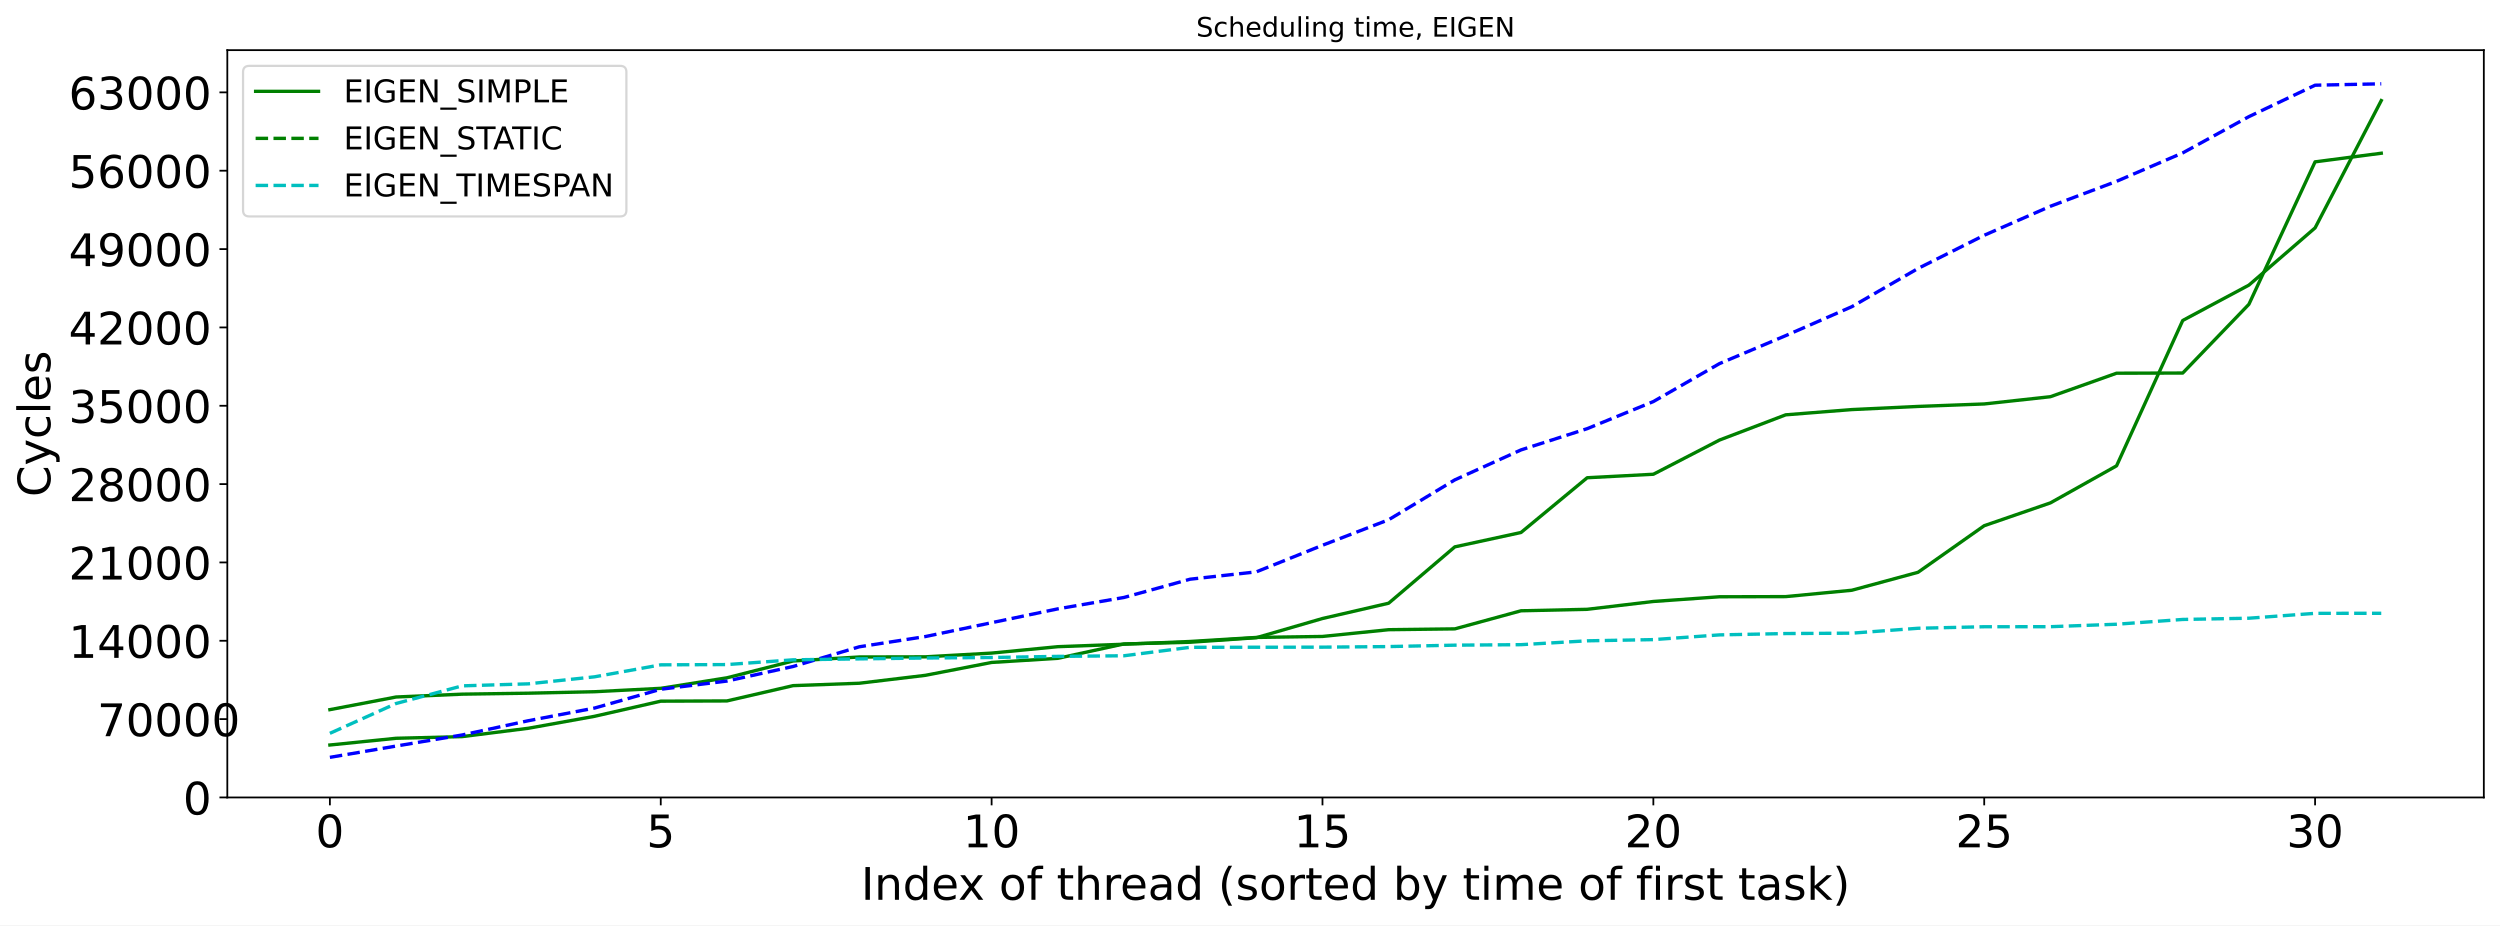
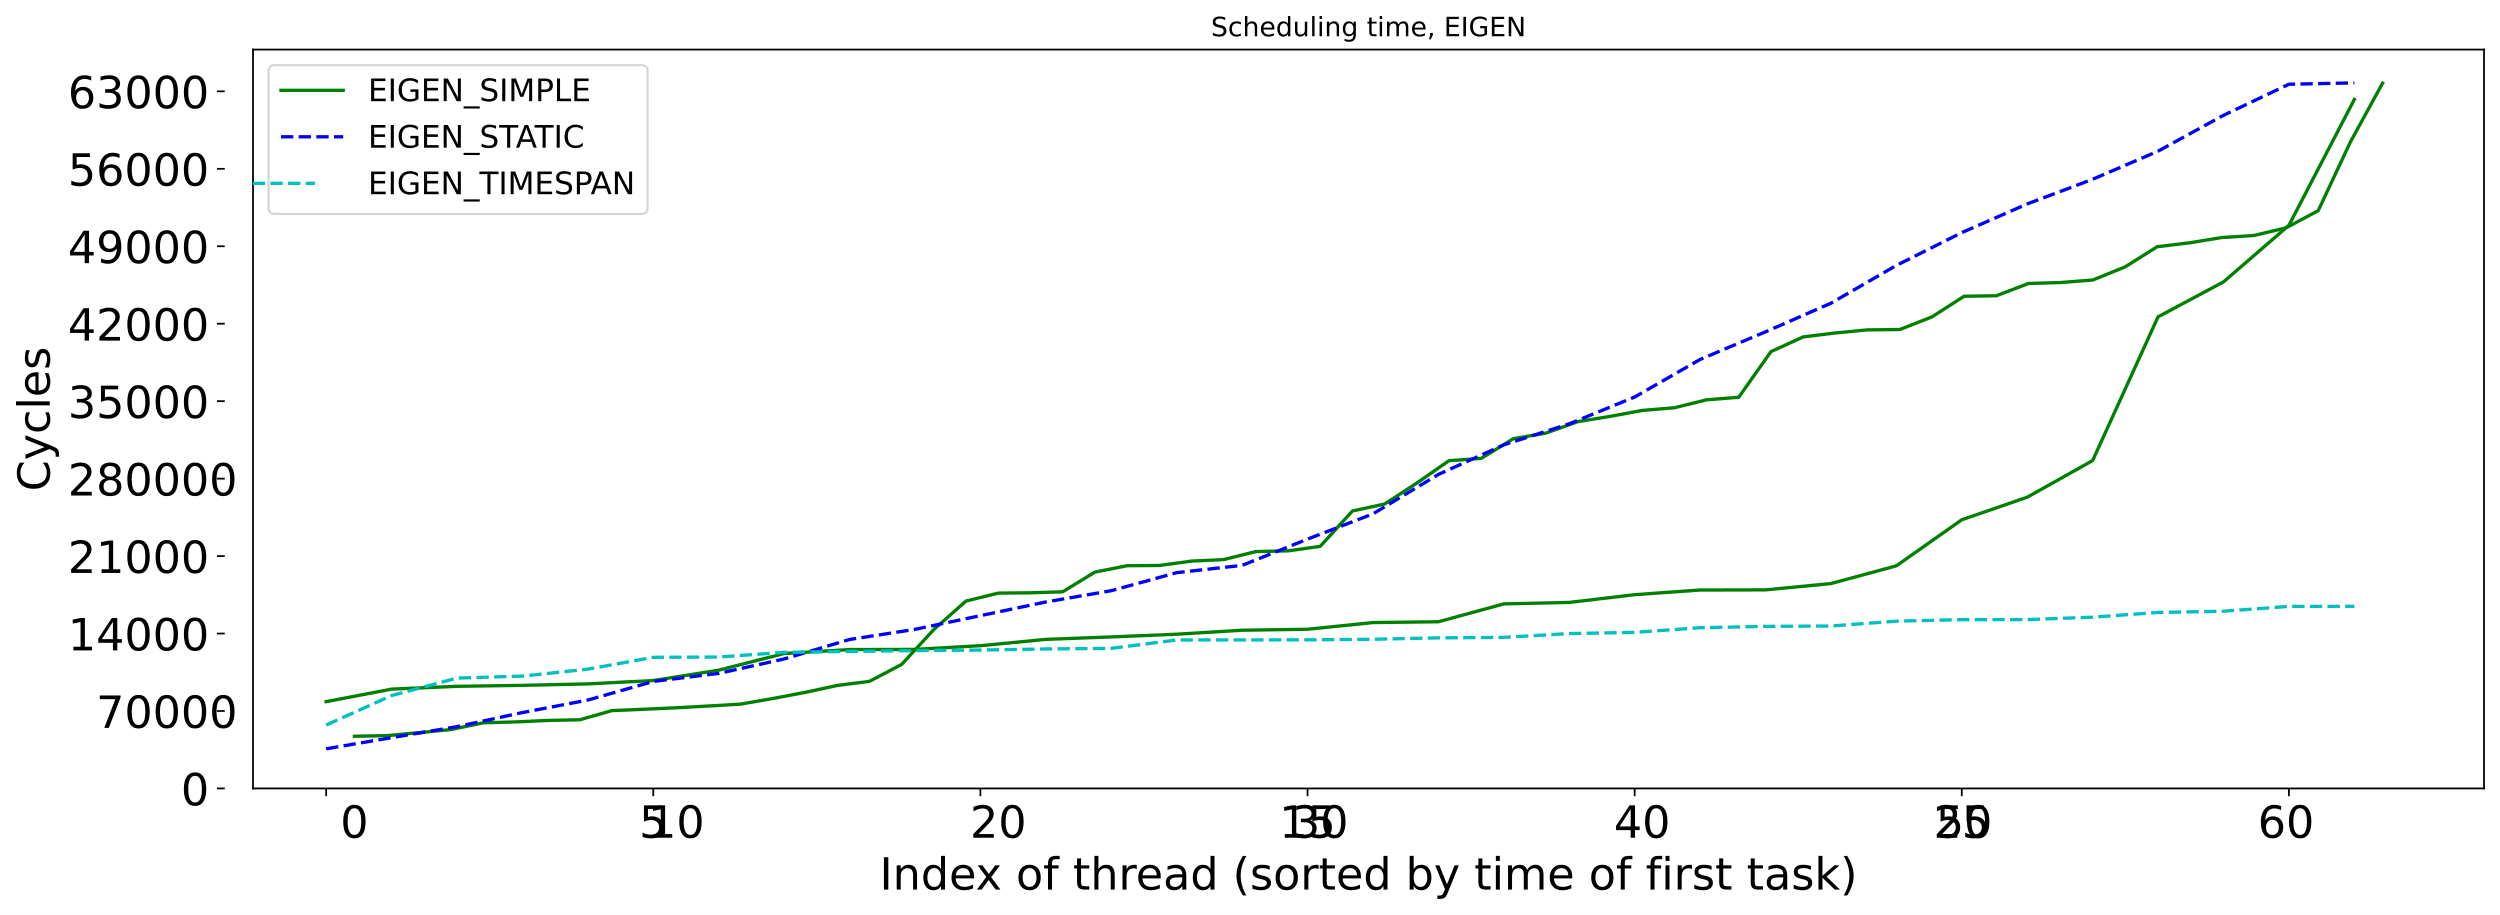
- <svg xmlns="http://www.w3.org/2000/svg" xmlns:xlink="http://www.w3.org/1999/xlink" width="1112.781pt" height="411.871pt" viewBox="0 0 1112.781 411.871" version="1.1">
+ <svg xmlns="http://www.w3.org/2000/svg" xmlns:xlink="http://www.w3.org/1999/xlink" width="1125.506pt" height="411.871pt" viewBox="0 0 1125.506 411.871" version="1.1">
  <defs>
    <style type="text/css">*{stroke-linejoin: round; stroke-linecap: butt}</style>
  </defs>
  <g id="figure_1">
    <g id="patch_1">
-       <path d="M 0 411.871  L 1112.781 411.871  L 1112.781 0  L 0 0  z " style="fill: #ffffff" />
+       <path d="M -0 411.871  L 1125.506 411.871  L 1125.506 0  L -0 0  z " style="fill: #ffffff" />
    </g>
    <g id="axes_1">
      <g id="patch_2">
-         <path d="M 101.181 354.958  L 1105.581 354.958  L 1105.581 22.318  L 101.181 22.318  z " style="fill: #ffffff" />
+         <path d="M 113.906 354.958  L 1118.306 354.958  L 1118.306 22.318  L 113.906 22.318  z " style="fill: #ffffff" />
      </g>
      <g id="matplotlib.axis_1">
        <g id="xtick_1">
          <g id="line2d_1">
            <defs>
              <path id="mcb860716c8" d="M 0 0  L 0 3.5  " style="stroke: #000000; stroke-width: 0.8" />
            </defs>
            <g>
              <use xlink:href="#mcb860716c8" x="146.836" y="354.958" style="stroke: #000000; stroke-width: 0.8" />
            </g>
          </g>
          <g id="text_1">
-             <g transform="translate(140.4733 377.155) scale(0.2 -0.2)">
+             <g transform="translate(153.1983 377.155) scale(0.2 -0.2)">
              <defs>
                <path id="DejaVuSans-30" d="M 2034 4250  Q 1547 4250 1301 3770  Q 1056 3291 1056 2328  Q 1056 1369 1301 889  Q 1547 409 2034 409  Q 2525 409 2770 889  Q 3016 1369 3016 2328  Q 3016 3291 2770 3770  Q 2525 4250 2034 4250  z M 2034 4750  Q 2819 4750 3233 4129  Q 3647 3509 3647 2328  Q 3647 1150 3233 529  Q 2819 -91 2034 -91  Q 1250 -91 836 529  Q 422 1150 422 2328  Q 422 3509 836 4129  Q 1250 4750 2034 4750  z " transform="scale(0.015625)" />
              </defs>
              <use xlink:href="#DejaVuSans-30" />
            </g>
          </g>
        </g>
        <g id="xtick_2">
          <g id="line2d_2">
            <g>
              <use xlink:href="#mcb860716c8" x="294.109" y="354.958" style="stroke: #000000; stroke-width: 0.8" />
            </g>
          </g>
          <g id="text_2">
            <g transform="translate(287.746 377.155) scale(0.2 -0.2)">
              <defs>
                <path id="DejaVuSans-35" d="M 691 4666  L 3169 4666  L 3169 4134  L 1269 4134  L 1269 2991  Q 1406 3038 1543 3061  Q 1681 3084 1819 3084  Q 2600 3084 3056 2656  Q 3513 2228 3513 1497  Q 3513 744 3044 326  Q 2575 -91 1722 -91  Q 1428 -91 1123 -41  Q 819 9 494 109  L 494 744  Q 775 591 1075 516  Q 1375 441 1709 441  Q 2250 441 2565 725  Q 2881 1009 2881 1497  Q 2881 1984 2565 2268  Q 2250 2553 1709 2553  Q 1456 2553 1204 2497  Q 953 2441 691 2322  L 691 4666  z " transform="scale(0.015625)" />
              </defs>
              <use xlink:href="#DejaVuSans-35" />
            </g>
          </g>
        </g>
        <g id="xtick_3">
          <g id="line2d_3">
            <g>
              <use xlink:href="#mcb860716c8" x="441.381" y="354.958" style="stroke: #000000; stroke-width: 0.8" />
            </g>
          </g>
          <g id="text_3">
-             <g transform="translate(428.6562 377.155) scale(0.2 -0.2)">
+             <g transform="translate(291.7709 377.155) scale(0.2 -0.2)">
              <defs>
                <path id="DejaVuSans-31" d="M 794 531  L 1825 531  L 1825 4091  L 703 3866  L 703 4441  L 1819 4666  L 2450 4666  L 2450 531  L 3481 531  L 3481 0  L 794 0  L 794 531  z " transform="scale(0.015625)" />
              </defs>
              <use xlink:href="#DejaVuSans-31" />
              <use xlink:href="#DejaVuSans-30" x="63.623" />
            </g>
          </g>
        </g>
        <g id="xtick_4">
          <g id="line2d_4">
            <g>
              <use xlink:href="#mcb860716c8" x="588.654" y="354.958" style="stroke: #000000; stroke-width: 0.8" />
            </g>
          </g>
          <g id="text_4">
            <g transform="translate(575.929 377.155) scale(0.2 -0.2)">
              <use xlink:href="#DejaVuSans-31" />
              <use xlink:href="#DejaVuSans-35" x="63.623" />
            </g>
          </g>
        </g>
        <g id="xtick_5">
          <g id="line2d_5">
            <g>
              <use xlink:href="#mcb860716c8" x="735.927" y="354.958" style="stroke: #000000; stroke-width: 0.8" />
            </g>
          </g>
-           <g id="text_5">
-             <g transform="translate(723.2017 377.155) scale(0.2 -0.2)">
+           <g id="text_3">
+             <g transform="translate(436.7059 377.155) scale(0.2 -0.2)">
              <defs>
                <path id="DejaVuSans-32" d="M 1228 531  L 3431 531  L 3431 0  L 469 0  L 469 531  Q 828 903 1448 1529  Q 2069 2156 2228 2338  Q 2531 2678 2651 2914  Q 2772 3150 2772 3378  Q 2772 3750 2511 3984  Q 2250 4219 1831 4219  Q 1534 4219 1204 4116  Q 875 4013 500 3803  L 500 4441  Q 881 4594 1212 4672  Q 1544 4750 1819 4750  Q 2544 4750 2975 4387  Q 3406 4025 3406 3419  Q 3406 3131 3298 2873  Q 3191 2616 2906 2266  Q 2828 2175 2409 1742  Q 1991 1309 1228 531  z " transform="scale(0.015625)" />
              </defs>
              <use xlink:href="#DejaVuSans-32" />
              <use xlink:href="#DejaVuSans-30" x="63.623" />
            </g>
          </g>
        </g>
        <g id="xtick_6">
          <g id="line2d_6">
            <g>
              <use xlink:href="#mcb860716c8" x="883.199" y="354.958" style="stroke: #000000; stroke-width: 0.8" />
            </g>
          </g>
          <g id="text_6">
            <g transform="translate(870.4744 377.155) scale(0.2 -0.2)">
              <use xlink:href="#DejaVuSans-32" />
              <use xlink:href="#DejaVuSans-35" x="63.623" />
            </g>
          </g>
        </g>
        <g id="xtick_7">
          <g id="line2d_7">
            <g>
              <use xlink:href="#mcb860716c8" x="1030.472" y="354.958" style="stroke: #000000; stroke-width: 0.8" />
            </g>
          </g>
+           <g id="text_4">
+             <g transform="translate(581.641 377.155) scale(0.2 -0.2)">
+               <defs>
+                 <path id="DejaVuSans-33" d="M 2597 2516  Q 3050 2419 3304 2112  Q 3559 1806 3559 1356  Q 3559 666 3084 287  Q 2609 -91 1734 -91  Q 1441 -91 1130 -33  Q 819 25 488 141  L 488 750  Q 750 597 1062 519  Q 1375 441 1716 441  Q 2309 441 2620 675  Q 2931 909 2931 1356  Q 2931 1769 2642 2001  Q 2353 2234 1838 2234  L 1294 2234  L 1294 2753  L 1863 2753  Q 2328 2753 2575 2939  Q 2822 3125 2822 3475  Q 2822 3834 2567 4026  Q 2313 4219 1838 4219  Q 1578 4219 1281 4162  Q 984 4106 628 3988  L 628 4550  Q 988 4650 1302 4700  Q 1616 4750 1894 4750  Q 2613 4750 3031 4423  Q 3450 4097 3450 3541  Q 3450 3153 3228 2886  Q 3006 2619 2597 2516  z " transform="scale(0.015625)" />
+               </defs>
+               <use xlink:href="#DejaVuSans-33" />
+               <use xlink:href="#DejaVuSans-30" x="63.623" />
+             </g>
+           </g>
+         </g>
+         <g id="xtick_5">
+           <g id="line2d_5">
+             <g>
+               <use xlink:href="#md047b1a0e5" x="739.301" y="354.958" style="stroke: #000000; stroke-width: 0.8" />
+             </g>
+           </g>
+           <g id="text_5">
+             <g transform="translate(726.5761 377.155) scale(0.2 -0.2)">
+               <defs>
+                 <path id="DejaVuSans-34" d="M 2419 4116  L 825 1625  L 2419 1625  L 2419 4116  z M 2253 4666  L 3047 4666  L 3047 1625  L 3713 1625  L 3713 1100  L 3047 1100  L 3047 0  L 2419 0  L 2419 1100  L 313 1100  L 313 1709  L 2253 4666  z " transform="scale(0.015625)" />
+               </defs>
+               <use xlink:href="#DejaVuSans-34" />
+               <use xlink:href="#DejaVuSans-30" x="63.623" />
+             </g>
+           </g>
+         </g>
+         <g id="xtick_6">
+           <g id="line2d_6">
+             <g>
+               <use xlink:href="#md047b1a0e5" x="884.236" y="354.958" style="stroke: #000000; stroke-width: 0.8" />
+             </g>
+           </g>
+           <g id="text_6">
+             <g transform="translate(871.5111 377.155) scale(0.2 -0.2)">
+               <defs>
+                 <path id="DejaVuSans-35" d="M 691 4666  L 3169 4666  L 3169 4134  L 1269 4134  L 1269 2991  Q 1406 3038 1543 3061  Q 1681 3084 1819 3084  Q 2600 3084 3056 2656  Q 3513 2228 3513 1497  Q 3513 744 3044 326  Q 2575 -91 1722 -91  Q 1428 -91 1123 -41  Q 819 9 494 109  L 494 744  Q 775 591 1075 516  Q 1375 441 1709 441  Q 2250 441 2565 725  Q 2881 1009 2881 1497  Q 2881 1984 2565 2268  Q 2250 2553 1709 2553  Q 1456 2553 1204 2497  Q 953 2441 691 2322  L 691 4666  z " transform="scale(0.015625)" />
+               </defs>
+               <use xlink:href="#DejaVuSans-35" />
+               <use xlink:href="#DejaVuSans-30" x="63.623" />
+             </g>
+           </g>
+         </g>
+         <g id="xtick_7">
+           <g id="line2d_7">
+             <g>
+               <use xlink:href="#md047b1a0e5" x="1029.171" y="354.958" style="stroke: #000000; stroke-width: 0.8" />
+             </g>
+           </g>
          <g id="text_7">
-             <g transform="translate(1017.747 377.155) scale(0.2 -0.2)">
-               <defs>
-                 <path id="DejaVuSans-33" d="M 2597 2516  Q 3050 2419 3304 2112  Q 3559 1806 3559 1356  Q 3559 666 3084 287  Q 2609 -91 1734 -91  Q 1441 -91 1130 -33  Q 819 25 488 141  L 488 750  Q 750 597 1062 519  Q 1375 441 1716 441  Q 2309 441 2620 675  Q 2931 909 2931 1356  Q 2931 1769 2642 2001  Q 2353 2234 1838 2234  L 1294 2234  L 1294 2753  L 1863 2753  Q 2328 2753 2575 2939  Q 2822 3125 2822 3475  Q 2822 3834 2567 4026  Q 2313 4219 1838 4219  Q 1578 4219 1281 4162  Q 984 4106 628 3988  L 628 4550  Q 988 4650 1302 4700  Q 1616 4750 1894 4750  Q 2613 4750 3031 4423  Q 3450 4097 3450 3541  Q 3450 3153 3228 2886  Q 3006 2619 2597 2516  z " transform="scale(0.015625)" />
-               </defs>
-               <use xlink:href="#DejaVuSans-33" />
+             <g transform="translate(1016.446 377.155) scale(0.2 -0.2)">
+               <defs>
+                 <path id="DejaVuSans-36" d="M 2113 2584  Q 1688 2584 1439 2293  Q 1191 2003 1191 1497  Q 1191 994 1439 701  Q 1688 409 2113 409  Q 2538 409 2786 701  Q 3034 994 3034 1497  Q 3034 2003 2786 2293  Q 2538 2584 2113 2584  z M 3366 4563  L 3366 3988  Q 3128 4100 2886 4159  Q 2644 4219 2406 4219  Q 1781 4219 1451 3797  Q 1122 3375 1075 2522  Q 1259 2794 1537 2939  Q 1816 3084 2150 3084  Q 2853 3084 3261 2657  Q 3669 2231 3669 1497  Q 3669 778 3244 343  Q 2819 -91 2113 -91  Q 1303 -91 875 529  Q 447 1150 447 2328  Q 447 3434 972 4092  Q 1497 4750 2381 4750  Q 2619 4750 2861 4703  Q 3103 4656 3366 4563  z " transform="scale(0.015625)" />
+               </defs>
+               <use xlink:href="#DejaVuSans-36" />
              <use xlink:href="#DejaVuSans-30" x="63.623" />
            </g>
          </g>
        </g>
        <g id="text_8">
-           <g transform="translate(383.2609 400.5113) scale(0.2 -0.2)">
+           <g transform="translate(395.9859 400.5113) scale(0.2 -0.2)">
            <defs>
              <path id="DejaVuSans-49" d="M 628 4666  L 1259 4666  L 1259 0  L 628 0  L 628 4666  z " transform="scale(0.015625)" />
              <path id="DejaVuSans-6e" d="M 3513 2113  L 3513 0  L 2938 0  L 2938 2094  Q 2938 2591 2744 2837  Q 2550 3084 2163 3084  Q 1697 3084 1428 2787  Q 1159 2491 1159 1978  L 1159 0  L 581 0  L 581 3500  L 1159 3500  L 1159 2956  Q 1366 3272 1645 3428  Q 1925 3584 2291 3584  Q 2894 3584 3203 3211  Q 3513 2838 3513 2113  z " transform="scale(0.015625)" />
              <path id="DejaVuSans-64" d="M 2906 2969  L 2906 4863  L 3481 4863  L 3481 0  L 2906 0  L 2906 525  Q 2725 213 2448 61  Q 2172 -91 1784 -91  Q 1150 -91 751 415  Q 353 922 353 1747  Q 353 2572 751 3078  Q 1150 3584 1784 3584  Q 2172 3584 2448 3432  Q 2725 3281 2906 2969  z M 947 1747  Q 947 1113 1208 752  Q 1469 391 1925 391  Q 2381 391 2643 752  Q 2906 1113 2906 1747  Q 2906 2381 2643 2742  Q 2381 3103 1925 3103  Q 1469 3103 1208 2742  Q 947 2381 947 1747  z " transform="scale(0.015625)" />
              <path id="DejaVuSans-65" d="M 3597 1894  L 3597 1613  L 953 1613  Q 991 1019 1311 708  Q 1631 397 2203 397  Q 2534 397 2845 478  Q 3156 559 3463 722  L 3463 178  Q 3153 47 2828 -22  Q 2503 -91 2169 -91  Q 1331 -91 842 396  Q 353 884 353 1716  Q 353 2575 817 3079  Q 1281 3584 2069 3584  Q 2775 3584 3186 3129  Q 3597 2675 3597 1894  z M 3022 2063  Q 3016 2534 2758 2815  Q 2500 3097 2075 3097  Q 1594 3097 1305 2825  Q 1016 2553 972 2059  L 3022 2063  z " transform="scale(0.015625)" />
              <path id="DejaVuSans-78" d="M 3513 3500  L 2247 1797  L 3578 0  L 2900 0  L 1881 1375  L 863 0  L 184 0  L 1544 1831  L 300 3500  L 978 3500  L 1906 2253  L 2834 3500  L 3513 3500  z " transform="scale(0.015625)" />
              <path id="DejaVuSans-20" transform="scale(0.015625)" />
              <path id="DejaVuSans-6f" d="M 1959 3097  Q 1497 3097 1228 2736  Q 959 2375 959 1747  Q 959 1119 1226 758  Q 1494 397 1959 397  Q 2419 397 2687 759  Q 2956 1122 2956 1747  Q 2956 2369 2687 2733  Q 2419 3097 1959 3097  z M 1959 3584  Q 2709 3584 3137 3096  Q 3566 2609 3566 1747  Q 3566 888 3137 398  Q 2709 -91 1959 -91  Q 1206 -91 779 398  Q 353 888 353 1747  Q 353 2609 779 3096  Q 1206 3584 1959 3584  z " transform="scale(0.015625)" />
              <path id="DejaVuSans-66" d="M 2375 4863  L 2375 4384  L 1825 4384  Q 1516 4384 1395 4259  Q 1275 4134 1275 3809  L 1275 3500  L 2222 3500  L 2222 3053  L 1275 3053  L 1275 0  L 697 0  L 697 3053  L 147 3053  L 147 3500  L 697 3500  L 697 3744  Q 697 4328 969 4595  Q 1241 4863 1831 4863  L 2375 4863  z " transform="scale(0.015625)" />
              <path id="DejaVuSans-74" d="M 1172 4494  L 1172 3500  L 2356 3500  L 2356 3053  L 1172 3053  L 1172 1153  Q 1172 725 1289 603  Q 1406 481 1766 481  L 2356 481  L 2356 0  L 1766 0  Q 1100 0 847 248  Q 594 497 594 1153  L 594 3053  L 172 3053  L 172 3500  L 594 3500  L 594 4494  L 1172 4494  z " transform="scale(0.015625)" />
              <path id="DejaVuSans-68" d="M 3513 2113  L 3513 0  L 2938 0  L 2938 2094  Q 2938 2591 2744 2837  Q 2550 3084 2163 3084  Q 1697 3084 1428 2787  Q 1159 2491 1159 1978  L 1159 0  L 581 0  L 581 4863  L 1159 4863  L 1159 2956  Q 1366 3272 1645 3428  Q 1925 3584 2291 3584  Q 2894 3584 3203 3211  Q 3513 2838 3513 2113  z " transform="scale(0.015625)" />
              <path id="DejaVuSans-72" d="M 2631 2963  Q 2534 3019 2420 3045  Q 2306 3072 2169 3072  Q 1681 3072 1420 2755  Q 1159 2438 1159 1844  L 1159 0  L 581 0  L 581 3500  L 1159 3500  L 1159 2956  Q 1341 3275 1631 3429  Q 1922 3584 2338 3584  Q 2397 3584 2469 3576  Q 2541 3569 2628 3553  L 2631 2963  z " transform="scale(0.015625)" />
              <path id="DejaVuSans-61" d="M 2194 1759  Q 1497 1759 1228 1600  Q 959 1441 959 1056  Q 959 750 1161 570  Q 1363 391 1709 391  Q 2188 391 2477 730  Q 2766 1069 2766 1631  L 2766 1759  L 2194 1759  z M 3341 1997  L 3341 0  L 2766 0  L 2766 531  Q 2569 213 2275 61  Q 1981 -91 1556 -91  Q 1019 -91 701 211  Q 384 513 384 1019  Q 384 1609 779 1909  Q 1175 2209 1959 2209  L 2766 2209  L 2766 2266  Q 2766 2663 2505 2880  Q 2244 3097 1772 3097  Q 1472 3097 1187 3025  Q 903 2953 641 2809  L 641 3341  Q 956 3463 1253 3523  Q 1550 3584 1831 3584  Q 2591 3584 2966 3190  Q 3341 2797 3341 1997  z " transform="scale(0.015625)" />
              <path id="DejaVuSans-28" d="M 1984 4856  Q 1566 4138 1362 3434  Q 1159 2731 1159 2009  Q 1159 1288 1364 580  Q 1569 -128 1984 -844  L 1484 -844  Q 1016 -109 783 600  Q 550 1309 550 2009  Q 550 2706 781 3412  Q 1013 4119 1484 4856  L 1984 4856  z " transform="scale(0.015625)" />
              <path id="DejaVuSans-73" d="M 2834 3397  L 2834 2853  Q 2591 2978 2328 3040  Q 2066 3103 1784 3103  Q 1356 3103 1142 2972  Q 928 2841 928 2578  Q 928 2378 1081 2264  Q 1234 2150 1697 2047  L 1894 2003  Q 2506 1872 2764 1633  Q 3022 1394 3022 966  Q 3022 478 2636 193  Q 2250 -91 1575 -91  Q 1294 -91 989 -36  Q 684 19 347 128  L 347 722  Q 666 556 975 473  Q 1284 391 1588 391  Q 1994 391 2212 530  Q 2431 669 2431 922  Q 2431 1156 2273 1281  Q 2116 1406 1581 1522  L 1381 1569  Q 847 1681 609 1914  Q 372 2147 372 2553  Q 372 3047 722 3315  Q 1072 3584 1716 3584  Q 2034 3584 2315 3537  Q 2597 3491 2834 3397  z " transform="scale(0.015625)" />
              <path id="DejaVuSans-62" d="M 3116 1747  Q 3116 2381 2855 2742  Q 2594 3103 2138 3103  Q 1681 3103 1420 2742  Q 1159 2381 1159 1747  Q 1159 1113 1420 752  Q 1681 391 2138 391  Q 2594 391 2855 752  Q 3116 1113 3116 1747  z M 1159 2969  Q 1341 3281 1617 3432  Q 1894 3584 2278 3584  Q 2916 3584 3314 3078  Q 3713 2572 3713 1747  Q 3713 922 3314 415  Q 2916 -91 2278 -91  Q 1894 -91 1617 61  Q 1341 213 1159 525  L 1159 0  L 581 0  L 581 4863  L 1159 4863  L 1159 2969  z " transform="scale(0.015625)" />
              <path id="DejaVuSans-79" d="M 2059 -325  Q 1816 -950 1584 -1140  Q 1353 -1331 966 -1331  L 506 -1331  L 506 -850  L 844 -850  Q 1081 -850 1212 -737  Q 1344 -625 1503 -206  L 1606 56  L 191 3500  L 800 3500  L 1894 763  L 2988 3500  L 3597 3500  L 2059 -325  z " transform="scale(0.015625)" />
              <path id="DejaVuSans-69" d="M 603 3500  L 1178 3500  L 1178 0  L 603 0  L 603 3500  z M 603 4863  L 1178 4863  L 1178 4134  L 603 4134  L 603 4863  z " transform="scale(0.015625)" />
              <path id="DejaVuSans-6d" d="M 3328 2828  Q 3544 3216 3844 3400  Q 4144 3584 4550 3584  Q 5097 3584 5394 3201  Q 5691 2819 5691 2113  L 5691 0  L 5113 0  L 5113 2094  Q 5113 2597 4934 2840  Q 4756 3084 4391 3084  Q 3944 3084 3684 2787  Q 3425 2491 3425 1978  L 3425 0  L 2847 0  L 2847 2094  Q 2847 2600 2669 2842  Q 2491 3084 2119 3084  Q 1678 3084 1418 2786  Q 1159 2488 1159 1978  L 1159 0  L 581 0  L 581 3500  L 1159 3500  L 1159 2956  Q 1356 3278 1631 3431  Q 1906 3584 2284 3584  Q 2666 3584 2933 3390  Q 3200 3197 3328 2828  z " transform="scale(0.015625)" />
              <path id="DejaVuSans-6b" d="M 581 4863  L 1159 4863  L 1159 1991  L 2875 3500  L 3609 3500  L 1753 1863  L 3688 0  L 2938 0  L 1159 1709  L 1159 0  L 581 0  L 581 4863  z " transform="scale(0.015625)" />
              <path id="DejaVuSans-29" d="M 513 4856  L 1013 4856  Q 1481 4119 1714 3412  Q 1947 2706 1947 2009  Q 1947 1309 1714 600  Q 1481 -109 1013 -844  L 513 -844  Q 928 -128 1133 580  Q 1338 1288 1338 2009  Q 1338 2731 1133 3434  Q 928 4138 513 4856  z " transform="scale(0.015625)" />
            </defs>
            <use xlink:href="#DejaVuSans-49" />
            <use xlink:href="#DejaVuSans-6e" x="29.492" />
            <use xlink:href="#DejaVuSans-64" x="92.871" />
            <use xlink:href="#DejaVuSans-65" x="156.348" />
            <use xlink:href="#DejaVuSans-78" x="216.121" />
            <use xlink:href="#DejaVuSans-20" x="275.301" />
            <use xlink:href="#DejaVuSans-6f" x="307.088" />
            <use xlink:href="#DejaVuSans-66" x="368.27" />
            <use xlink:href="#DejaVuSans-20" x="403.475" />
            <use xlink:href="#DejaVuSans-74" x="435.262" />
            <use xlink:href="#DejaVuSans-68" x="474.471" />
            <use xlink:href="#DejaVuSans-72" x="537.85" />
            <use xlink:href="#DejaVuSans-65" x="576.713" />
            <use xlink:href="#DejaVuSans-61" x="638.236" />
            <use xlink:href="#DejaVuSans-64" x="699.516" />
            <use xlink:href="#DejaVuSans-20" x="762.992" />
            <use xlink:href="#DejaVuSans-28" x="794.779" />
            <use xlink:href="#DejaVuSans-73" x="833.793" />
            <use xlink:href="#DejaVuSans-6f" x="885.893" />
            <use xlink:href="#DejaVuSans-72" x="947.074" />
            <use xlink:href="#DejaVuSans-74" x="988.188" />
            <use xlink:href="#DejaVuSans-65" x="1027.396" />
            <use xlink:href="#DejaVuSans-64" x="1088.92" />
            <use xlink:href="#DejaVuSans-20" x="1152.396" />
            <use xlink:href="#DejaVuSans-62" x="1184.184" />
            <use xlink:href="#DejaVuSans-79" x="1247.66" />
            <use xlink:href="#DejaVuSans-20" x="1306.84" />
            <use xlink:href="#DejaVuSans-74" x="1338.627" />
            <use xlink:href="#DejaVuSans-69" x="1377.836" />
            <use xlink:href="#DejaVuSans-6d" x="1405.619" />
            <use xlink:href="#DejaVuSans-65" x="1503.031" />
            <use xlink:href="#DejaVuSans-20" x="1564.555" />
            <use xlink:href="#DejaVuSans-6f" x="1596.342" />
            <use xlink:href="#DejaVuSans-66" x="1657.523" />
            <use xlink:href="#DejaVuSans-20" x="1692.729" />
            <use xlink:href="#DejaVuSans-66" x="1724.516" />
            <use xlink:href="#DejaVuSans-69" x="1759.721" />
            <use xlink:href="#DejaVuSans-72" x="1787.504" />
            <use xlink:href="#DejaVuSans-73" x="1828.617" />
            <use xlink:href="#DejaVuSans-74" x="1880.717" />
            <use xlink:href="#DejaVuSans-20" x="1919.926" />
            <use xlink:href="#DejaVuSans-74" x="1951.713" />
            <use xlink:href="#DejaVuSans-61" x="1990.922" />
            <use xlink:href="#DejaVuSans-73" x="2052.201" />
            <use xlink:href="#DejaVuSans-6b" x="2104.301" />
            <use xlink:href="#DejaVuSans-29" x="2162.211" />
          </g>
        </g>
      </g>
      <g id="matplotlib.axis_2">
        <g id="ytick_1">
          <g id="line2d_8">
            <defs>
              <path id="m2f3178ed7e" d="M 0 0  L -3.5 0  " style="stroke: #000000; stroke-width: 0.8" />
            </defs>
            <g>
              <use xlink:href="#m2f3178ed7e" x="101.181" y="354.958" style="stroke: #000000; stroke-width: 0.8" />
            </g>
          </g>
          <g id="text_9">
            <g transform="translate(81.45625 362.5566) scale(0.2 -0.2)">
              <use xlink:href="#DejaVuSans-30" />
            </g>
          </g>
        </g>
        <g id="ytick_2">
          <g id="line2d_9">
            <g>
              <use xlink:href="#m2f3178ed7e" x="101.181" y="320.088" style="stroke: #000000; stroke-width: 0.8" />
            </g>
          </g>
          <g id="text_10">
            <g transform="translate(43.28125 327.6861) scale(0.2 -0.2)">
              <defs>
                <path id="DejaVuSans-37" d="M 525 4666  L 3525 4666  L 3525 4397  L 1831 0  L 1172 0  L 2766 4134  L 525 4134  L 525 4666  z " transform="scale(0.015625)" />
              </defs>
              <use xlink:href="#DejaVuSans-37" />
              <use xlink:href="#DejaVuSans-30" x="63.623" />
              <use xlink:href="#DejaVuSans-30" x="127.246" />
              <use xlink:href="#DejaVuSans-30" x="190.869" />
              <use xlink:href="#DejaVuSans-30" x="254.492" />
            </g>
          </g>
        </g>
        <g id="ytick_4">
          <g id="line2d_11">
            <g>
              <use xlink:href="#m2f3178ed7e" x="101.181" y="285.217" style="stroke: #000000; stroke-width: 0.8" />
            </g>
          </g>
          <g id="text_11">
            <g transform="translate(30.55625 292.8156) scale(0.2 -0.2)">
              <defs>
                <path id="DejaVuSans-34" d="M 2419 4116  L 825 1625  L 2419 1625  L 2419 4116  z M 2253 4666  L 3047 4666  L 3047 1625  L 3713 1625  L 3713 1100  L 3047 1100  L 3047 0  L 2419 0  L 2419 1100  L 313 1100  L 313 1709  L 2253 4666  z " transform="scale(0.015625)" />
              </defs>
              <use xlink:href="#DejaVuSans-31" />
              <use xlink:href="#DejaVuSans-34" x="63.623" />
              <use xlink:href="#DejaVuSans-30" x="127.246" />
              <use xlink:href="#DejaVuSans-30" x="190.869" />
              <use xlink:href="#DejaVuSans-30" x="254.492" />
            </g>
          </g>
        </g>
        <g id="ytick_4">
          <g id="line2d_11">
            <g>
              <use xlink:href="#m2f3178ed7e" x="101.181" y="250.347" style="stroke: #000000; stroke-width: 0.8" />
            </g>
          </g>
          <g id="text_12">
            <g transform="translate(30.55625 257.9451) scale(0.2 -0.2)">
              <use xlink:href="#DejaVuSans-32" />
              <use xlink:href="#DejaVuSans-31" x="63.623" />
              <use xlink:href="#DejaVuSans-30" x="127.246" />
              <use xlink:href="#DejaVuSans-30" x="190.869" />
              <use xlink:href="#DejaVuSans-30" x="254.492" />
            </g>
          </g>
        </g>
        <g id="ytick_5">
          <g id="line2d_12">
            <g>
              <use xlink:href="#m2f3178ed7e" x="101.181" y="215.476" style="stroke: #000000; stroke-width: 0.8" />
            </g>
          </g>
          <g id="text_13">
            <g transform="translate(30.55625 223.0746) scale(0.2 -0.2)">
              <defs>
                <path id="DejaVuSans-38" d="M 2034 2216  Q 1584 2216 1326 1975  Q 1069 1734 1069 1313  Q 1069 891 1326 650  Q 1584 409 2034 409  Q 2484 409 2743 651  Q 3003 894 3003 1313  Q 3003 1734 2745 1975  Q 2488 2216 2034 2216  z M 1403 2484  Q 997 2584 770 2862  Q 544 3141 544 3541  Q 544 4100 942 4425  Q 1341 4750 2034 4750  Q 2731 4750 3128 4425  Q 3525 4100 3525 3541  Q 3525 3141 3298 2862  Q 3072 2584 2669 2484  Q 3125 2378 3379 2068  Q 3634 1759 3634 1313  Q 3634 634 3220 271  Q 2806 -91 2034 -91  Q 1263 -91 848 271  Q 434 634 434 1313  Q 434 1759 690 2068  Q 947 2378 1403 2484  z M 1172 3481  Q 1172 3119 1398 2916  Q 1625 2713 2034 2713  Q 2441 2713 2670 2916  Q 2900 3119 2900 3481  Q 2900 3844 2670 4047  Q 2441 4250 2034 4250  Q 1625 4250 1398 4047  Q 1172 3844 1172 3481  z " transform="scale(0.015625)" />
              </defs>
              <use xlink:href="#DejaVuSans-32" />
              <use xlink:href="#DejaVuSans-38" x="63.623" />
              <use xlink:href="#DejaVuSans-30" x="127.246" />
              <use xlink:href="#DejaVuSans-30" x="190.869" />
              <use xlink:href="#DejaVuSans-30" x="254.492" />
+               <use xlink:href="#DejaVuSans-30" x="318.115" />
            </g>
          </g>
        </g>
        <g id="ytick_6">
          <g id="line2d_13">
            <g>
              <use xlink:href="#m2f3178ed7e" x="101.181" y="180.606" style="stroke: #000000; stroke-width: 0.8" />
            </g>
          </g>
          <g id="text_14">
            <g transform="translate(30.55625 188.2041) scale(0.2 -0.2)">
              <use xlink:href="#DejaVuSans-33" />
              <use xlink:href="#DejaVuSans-35" x="63.623" />
              <use xlink:href="#DejaVuSans-30" x="127.246" />
              <use xlink:href="#DejaVuSans-30" x="190.869" />
              <use xlink:href="#DejaVuSans-30" x="254.492" />
            </g>
          </g>
        </g>
        <g id="ytick_7">
          <g id="line2d_14">
            <g>
              <use xlink:href="#m2f3178ed7e" x="101.181" y="145.735" style="stroke: #000000; stroke-width: 0.8" />
            </g>
          </g>
          <g id="text_15">
            <g transform="translate(30.55625 153.3337) scale(0.2 -0.2)">
              <use xlink:href="#DejaVuSans-34" />
              <use xlink:href="#DejaVuSans-32" x="63.623" />
              <use xlink:href="#DejaVuSans-30" x="127.246" />
              <use xlink:href="#DejaVuSans-30" x="190.869" />
              <use xlink:href="#DejaVuSans-30" x="254.492" />
            </g>
          </g>
        </g>
        <g id="ytick_8">
          <g id="line2d_15">
            <g>
              <use xlink:href="#m2f3178ed7e" x="101.181" y="110.865" style="stroke: #000000; stroke-width: 0.8" />
            </g>
          </g>
          <g id="text_16">
            <g transform="translate(30.55625 118.4632) scale(0.2 -0.2)">
              <defs>
                <path id="DejaVuSans-39" d="M 703 97  L 703 672  Q 941 559 1184 500  Q 1428 441 1663 441  Q 2288 441 2617 861  Q 2947 1281 2994 2138  Q 2813 1869 2534 1725  Q 2256 1581 1919 1581  Q 1219 1581 811 2004  Q 403 2428 403 3163  Q 403 3881 828 4315  Q 1253 4750 1959 4750  Q 2769 4750 3195 4129  Q 3622 3509 3622 2328  Q 3622 1225 3098 567  Q 2575 -91 1691 -91  Q 1453 -91 1209 -44  Q 966 3 703 97  z M 1959 2075  Q 2384 2075 2632 2365  Q 2881 2656 2881 3163  Q 2881 3666 2632 3958  Q 2384 4250 1959 4250  Q 1534 4250 1286 3958  Q 1038 3666 1038 3163  Q 1038 2656 1286 2365  Q 1534 2075 1959 2075  z " transform="scale(0.015625)" />
              </defs>
              <use xlink:href="#DejaVuSans-34" />
              <use xlink:href="#DejaVuSans-39" x="63.623" />
              <use xlink:href="#DejaVuSans-30" x="127.246" />
              <use xlink:href="#DejaVuSans-30" x="190.869" />
              <use xlink:href="#DejaVuSans-30" x="254.492" />
            </g>
          </g>
        </g>
        <g id="ytick_9">
          <g id="line2d_16">
            <g>
              <use xlink:href="#m2f3178ed7e" x="101.181" y="75.994" style="stroke: #000000; stroke-width: 0.8" />
            </g>
          </g>
          <g id="text_17">
            <g transform="translate(30.55625 83.5927) scale(0.2 -0.2)">
              <defs>
                <path id="DejaVuSans-36" d="M 2113 2584  Q 1688 2584 1439 2293  Q 1191 2003 1191 1497  Q 1191 994 1439 701  Q 1688 409 2113 409  Q 2538 409 2786 701  Q 3034 994 3034 1497  Q 3034 2003 2786 2293  Q 2538 2584 2113 2584  z M 3366 4563  L 3366 3988  Q 3128 4100 2886 4159  Q 2644 4219 2406 4219  Q 1781 4219 1451 3797  Q 1122 3375 1075 2522  Q 1259 2794 1537 2939  Q 1816 3084 2150 3084  Q 2853 3084 3261 2657  Q 3669 2231 3669 1497  Q 3669 778 3244 343  Q 2819 -91 2113 -91  Q 1303 -91 875 529  Q 447 1150 447 2328  Q 447 3434 972 4092  Q 1497 4750 2381 4750  Q 2619 4750 2861 4703  Q 3103 4656 3366 4563  z " transform="scale(0.015625)" />
              </defs>
              <use xlink:href="#DejaVuSans-35" />
              <use xlink:href="#DejaVuSans-36" x="63.623" />
              <use xlink:href="#DejaVuSans-30" x="127.246" />
              <use xlink:href="#DejaVuSans-30" x="190.869" />
              <use xlink:href="#DejaVuSans-30" x="254.492" />
            </g>
          </g>
        </g>
        <g id="ytick_10">
          <g id="line2d_17">
            <g>
              <use xlink:href="#m2f3178ed7e" x="101.181" y="41.124" style="stroke: #000000; stroke-width: 0.8" />
            </g>
          </g>
          <g id="text_18">
            <g transform="translate(30.55625 48.72221) scale(0.2 -0.2)">
              <use xlink:href="#DejaVuSans-36" />
              <use xlink:href="#DejaVuSans-33" x="63.623" />
              <use xlink:href="#DejaVuSans-30" x="127.246" />
              <use xlink:href="#DejaVuSans-30" x="190.869" />
              <use xlink:href="#DejaVuSans-30" x="254.492" />
            </g>
          </g>
        </g>
        <g id="text_18">
          <g transform="translate(22.39688 221.1788) rotate(-90) scale(0.2 -0.2)">
            <defs>
              <path id="DejaVuSans-43" d="M 4122 4306  L 4122 3641  Q 3803 3938 3442 4084  Q 3081 4231 2675 4231  Q 1875 4231 1450 3742  Q 1025 3253 1025 2328  Q 1025 1406 1450 917  Q 1875 428 2675 428  Q 3081 428 3442 575  Q 3803 722 4122 1019  L 4122 359  Q 3791 134 3420 21  Q 3050 -91 2638 -91  Q 1578 -91 968 557  Q 359 1206 359 2328  Q 359 3453 968 4101  Q 1578 4750 2638 4750  Q 3056 4750 3426 4639  Q 3797 4528 4122 4306  z " transform="scale(0.015625)" />
              <path id="DejaVuSans-63" d="M 3122 3366  L 3122 2828  Q 2878 2963 2633 3030  Q 2388 3097 2138 3097  Q 1578 3097 1268 2742  Q 959 2388 959 1747  Q 959 1106 1268 751  Q 1578 397 2138 397  Q 2388 397 2633 464  Q 2878 531 3122 666  L 3122 134  Q 2881 22 2623 -34  Q 2366 -91 2075 -91  Q 1284 -91 818 406  Q 353 903 353 1747  Q 353 2603 823 3093  Q 1294 3584 2113 3584  Q 2378 3584 2631 3529  Q 2884 3475 3122 3366  z " transform="scale(0.015625)" />
              <path id="DejaVuSans-6c" d="M 603 4863  L 1178 4863  L 1178 0  L 603 0  L 603 4863  z " transform="scale(0.015625)" />
            </defs>
            <use xlink:href="#DejaVuSans-43" />
            <use xlink:href="#DejaVuSans-79" x="69.824" />
            <use xlink:href="#DejaVuSans-63" x="129.004" />
            <use xlink:href="#DejaVuSans-6c" x="183.984" />
            <use xlink:href="#DejaVuSans-65" x="211.768" />
            <use xlink:href="#DejaVuSans-73" x="273.291" />
          </g>
        </g>
      </g>
-       <g id="line2d_17">
-         <path d="M 146.836 331.608  L 176.29 328.616  L 205.745 327.873  L 235.199 324.154  L 264.654 318.833  L 294.109 312.098  L 323.563 311.992  L 353.018 305.184  L 382.472 304.121  L 411.927 300.59  L 441.381 294.861  L 470.836 293.03  L 500.29 286.622  L 529.745 285.871  L 559.199 283.852  L 588.654 275.303  L 618.109 268.494  L 647.563 243.411  L 677.018 237.019  L 706.472 212.647  L 735.927 211.094  L 765.381 195.867  L 794.836 184.646  L 824.29 182.308  L 853.745 180.91  L 883.199 179.807  L 912.654 176.579  L 942.109 166.117  L 971.563 166.043  L 1001.018 135.443  L 1030.472 72.035  L 1059.927 68.202  " clip-path="url(#p77d37e4aca)" style="fill: none; stroke: #008000; stroke-width: 1.5; stroke-linecap: square" />
+       <g id="line2d_15">
+         <path d="M 159.561 331.46  L 174.054 331.183  L 188.548 329.85  L 203.041 328.431  L 217.535 325.42  L 232.028 325.015  L 246.522 324.354  L 261.015 324.041  L 275.509 319.91  L 290.002 319.301  L 304.496 318.646  L 318.989 317.849  L 333.483 316.987  L 347.976 314.46  L 362.47 311.708  L 376.963 308.585  L 391.457 306.734  L 405.95 299.098  L 420.444 283.374  L 434.937 270.567  L 449.431 267.02  L 463.924 266.886  L 478.418 266.429  L 492.911 257.564  L 507.405 254.687  L 521.898 254.571  L 536.392 252.608  L 550.885 251.923  L 565.379 248.309  L 579.872 248.008  L 594.366 245.965  L 608.859 230.043  L 623.353 226.913  L 637.847 217.467  L 652.34 207.387  L 666.834 206.37  L 681.327 197.487  L 695.821 195.018  L 710.314 189.83  L 724.808 187.471  L 739.301 184.782  L 753.795 183.568  L 768.288 180  L 782.782 178.846  L 797.275 158.303  L 811.769 151.687  L 826.262 149.9  L 840.756 148.512  L 855.249 148.363  L 869.743 142.673  L 884.236 133.378  L 898.73 133.15  L 913.223 127.624  L 927.717 127.195  L 942.21 126.054  L 956.704 120.157  L 971.197 111.066  L 985.691 109.325  L 1000.184 106.944  L 1014.678 106.025  L 1029.171 102.572  L 1043.665 94.837  L 1058.158 63.915  L 1072.652 37.438  " clip-path="url(#p4dd7ed8edb)" style="fill: none; stroke: #008000; stroke-width: 1.5; stroke-linecap: square" />
      </g>
      <g id="line2d_18">
        <path d="M 146.836 315.873  L 176.29 310.244  L 205.745 308.979  L 235.199 308.55  L 264.654 307.893  L 294.109 306.379  L 323.563 301.696  L 353.018 294.204  L 382.472 292.43  L 411.927 292.361  L 441.381 290.697  L 470.836 287.847  L 500.29 286.751  L 529.745 285.526  L 559.199 283.733  L 588.654 283.294  L 618.109 280.285  L 647.563 279.917  L 677.018 271.867  L 706.472 271.209  L 735.927 267.722  L 765.381 265.63  L 794.836 265.56  L 824.29 262.721  L 853.745 254.73  L 883.199 233.997  L 912.654 223.845  L 942.109 207.346  L 971.563 142.637  L 1001.018 126.905  L 1030.472 101.44  L 1059.927 44.77  " clip-path="url(#p6ecf209ca8)" style="fill: none; stroke: #008000; stroke-width: 1.5; stroke-linecap: square" />
      </g>
      <g id="line2d_19">
        <path d="M 146.836 337.104  L 176.29 332.083  L 205.745 327.141  L 235.199 320.795  L 264.654 315.166  L 294.109 306.797  L 323.563 303.151  L 353.018 296.665  L 382.472 287.897  L 411.927 283.334  L 441.381 277.167  L 470.836 271.01  L 500.29 265.939  L 529.745 257.809  L 559.199 254.541  L 588.654 242.705  L 618.109 231.347  L 647.563 213.593  L 677.018 200.263  L 706.472 190.808  L 735.927 178.743  L 765.381 161.835  L 794.836 149.392  L 824.29 136.5  L 853.745 119.493  L 883.199 104.718  L 912.654 91.815  L 942.109 80.707  L 971.563 68.054  L 1001.018 51.914  L 1030.472 37.926  L 1059.927 37.308  " clip-path="url(#p6ecf209ca8)" style="fill: none; stroke-dasharray: 5.55,2.4; stroke-dashoffset: 0; stroke: #0000ff; stroke-width: 1.5" />
      </g>
      <g id="line2d_20">
        <path d="M 146.836 326.414  L 176.29 313.143  L 205.745 305.283  L 235.199 304.386  L 264.654 301.258  L 294.109 295.927  L 323.563 295.808  L 353.018 293.696  L 382.472 293.277  L 411.927 292.889  L 441.381 292.66  L 470.836 292.161  L 500.29 291.892  L 529.745 288.126  L 559.199 288.096  L 588.654 288.057  L 618.109 287.798  L 647.563 287.17  L 677.018 286.951  L 706.472 285.237  L 735.927 284.699  L 765.381 282.597  L 794.836 281.999  L 824.29 281.83  L 853.745 279.648  L 883.199 278.97  L 912.654 278.95  L 942.109 277.855  L 971.563 275.722  L 1001.018 275.174  L 1030.472 273.003  L 1059.927 272.983  " clip-path="url(#p6ecf209ca8)" style="fill: none; stroke-dasharray: 5.55,2.4; stroke-dashoffset: 0; stroke: #00bfbf; stroke-width: 1.5" />
      </g>
      <g id="patch_3">
-         <path d="M 101.181 354.958  L 101.181 22.318  " style="fill: none; stroke: #000000; stroke-width: 0.8; stroke-linejoin: miter; stroke-linecap: square" />
+         <path d="M 113.906 354.958  L 113.906 22.318  " style="fill: none; stroke: #000000; stroke-width: 0.8; stroke-linejoin: miter; stroke-linecap: square" />
      </g>
      <g id="patch_4">
-         <path d="M 1105.581 354.958  L 1105.581 22.318  " style="fill: none; stroke: #000000; stroke-width: 0.8; stroke-linejoin: miter; stroke-linecap: square" />
+         <path d="M 1118.306 354.958  L 1118.306 22.318  " style="fill: none; stroke: #000000; stroke-width: 0.8; stroke-linejoin: miter; stroke-linecap: square" />
      </g>
      <g id="patch_5">
-         <path d="M 101.181 354.958  L 1105.581 354.958  " style="fill: none; stroke: #000000; stroke-width: 0.8; stroke-linejoin: miter; stroke-linecap: square" />
+         <path d="M 113.906 354.958  L 1118.306 354.958  " style="fill: none; stroke: #000000; stroke-width: 0.8; stroke-linejoin: miter; stroke-linecap: square" />
      </g>
      <g id="patch_6">
-         <path d="M 101.181 22.318  L 1105.581 22.318  " style="fill: none; stroke: #000000; stroke-width: 0.8; stroke-linejoin: miter; stroke-linecap: square" />
-       </g>
-       <g id="text_19">
-         <g transform="translate(532.4556 16.31812) scale(0.12 -0.12)">
+         <path d="M 113.906 22.318  L 1118.306 22.318  " style="fill: none; stroke: #000000; stroke-width: 0.8; stroke-linejoin: miter; stroke-linecap: square" />
+       </g>
+       <g id="text_17">
+         <g transform="translate(545.1806 16.31812) scale(0.12 -0.12)">
          <defs>
            <path id="DejaVuSans-53" d="M 3425 4513  L 3425 3897  Q 3066 4069 2747 4153  Q 2428 4238 2131 4238  Q 1616 4238 1336 4038  Q 1056 3838 1056 3469  Q 1056 3159 1242 3001  Q 1428 2844 1947 2747  L 2328 2669  Q 3034 2534 3370 2195  Q 3706 1856 3706 1288  Q 3706 609 3251 259  Q 2797 -91 1919 -91  Q 1588 -91 1214 -16  Q 841 59 441 206  L 441 856  Q 825 641 1194 531  Q 1563 422 1919 422  Q 2459 422 2753 634  Q 3047 847 3047 1241  Q 3047 1584 2836 1778  Q 2625 1972 2144 2069  L 1759 2144  Q 1053 2284 737 2584  Q 422 2884 422 3419  Q 422 4038 858 4394  Q 1294 4750 2059 4750  Q 2388 4750 2728 4690  Q 3069 4631 3425 4513  z " transform="scale(0.015625)" />
            <path id="DejaVuSans-75" d="M 544 1381  L 544 3500  L 1119 3500  L 1119 1403  Q 1119 906 1312 657  Q 1506 409 1894 409  Q 2359 409 2629 706  Q 2900 1003 2900 1516  L 2900 3500  L 3475 3500  L 3475 0  L 2900 0  L 2900 538  Q 2691 219 2414 64  Q 2138 -91 1772 -91  Q 1169 -91 856 284  Q 544 659 544 1381  z M 1991 3584  L 1991 3584  z " transform="scale(0.015625)" />
            <path id="DejaVuSans-67" d="M 2906 1791  Q 2906 2416 2648 2759  Q 2391 3103 1925 3103  Q 1463 3103 1205 2759  Q 947 2416 947 1791  Q 947 1169 1205 825  Q 1463 481 1925 481  Q 2391 481 2648 825  Q 2906 1169 2906 1791  z M 3481 434  Q 3481 -459 3084 -895  Q 2688 -1331 1869 -1331  Q 1566 -1331 1297 -1286  Q 1028 -1241 775 -1147  L 775 -588  Q 1028 -725 1275 -790  Q 1522 -856 1778 -856  Q 2344 -856 2625 -561  Q 2906 -266 2906 331  L 2906 616  Q 2728 306 2450 153  Q 2172 0 1784 0  Q 1141 0 747 490  Q 353 981 353 1791  Q 353 2603 747 3093  Q 1141 3584 1784 3584  Q 2172 3584 2450 3431  Q 2728 3278 2906 2969  L 2906 3500  L 3481 3500  L 3481 434  z " transform="scale(0.015625)" />
            <path id="DejaVuSans-2c" d="M 750 794  L 1409 794  L 1409 256  L 897 -744  L 494 -744  L 750 256  L 750 794  z " transform="scale(0.015625)" />
            <path id="DejaVuSans-45" d="M 628 4666  L 3578 4666  L 3578 4134  L 1259 4134  L 1259 2753  L 3481 2753  L 3481 2222  L 1259 2222  L 1259 531  L 3634 531  L 3634 0  L 628 0  L 628 4666  z " transform="scale(0.015625)" />
            <path id="DejaVuSans-47" d="M 3809 666  L 3809 1919  L 2778 1919  L 2778 2438  L 4434 2438  L 4434 434  Q 4069 175 3628 42  Q 3188 -91 2688 -91  Q 1594 -91 976 548  Q 359 1188 359 2328  Q 359 3472 976 4111  Q 1594 4750 2688 4750  Q 3144 4750 3555 4637  Q 3966 4525 4313 4306  L 4313 3634  Q 3963 3931 3569 4081  Q 3175 4231 2741 4231  Q 1884 4231 1454 3753  Q 1025 3275 1025 2328  Q 1025 1384 1454 906  Q 1884 428 2741 428  Q 3075 428 3337 486  Q 3600 544 3809 666  z " transform="scale(0.015625)" />
            <path id="DejaVuSans-4e" d="M 628 4666  L 1478 4666  L 3547 763  L 3547 4666  L 4159 4666  L 4159 0  L 3309 0  L 1241 3903  L 1241 0  L 628 0  L 628 4666  z " transform="scale(0.015625)" />
          </defs>
          <use xlink:href="#DejaVuSans-53" />
          <use xlink:href="#DejaVuSans-63" x="63.477" />
          <use xlink:href="#DejaVuSans-68" x="118.457" />
          <use xlink:href="#DejaVuSans-65" x="181.836" />
          <use xlink:href="#DejaVuSans-64" x="243.359" />
          <use xlink:href="#DejaVuSans-75" x="306.836" />
          <use xlink:href="#DejaVuSans-6c" x="370.215" />
          <use xlink:href="#DejaVuSans-69" x="397.998" />
          <use xlink:href="#DejaVuSans-6e" x="425.781" />
          <use xlink:href="#DejaVuSans-67" x="489.16" />
          <use xlink:href="#DejaVuSans-20" x="552.637" />
          <use xlink:href="#DejaVuSans-74" x="584.424" />
          <use xlink:href="#DejaVuSans-69" x="623.633" />
          <use xlink:href="#DejaVuSans-6d" x="651.416" />
          <use xlink:href="#DejaVuSans-65" x="748.828" />
          <use xlink:href="#DejaVuSans-2c" x="810.352" />
          <use xlink:href="#DejaVuSans-20" x="842.139" />
          <use xlink:href="#DejaVuSans-45" x="873.926" />
          <use xlink:href="#DejaVuSans-49" x="937.109" />
          <use xlink:href="#DejaVuSans-47" x="966.602" />
          <use xlink:href="#DejaVuSans-45" x="1044.092" />
          <use xlink:href="#DejaVuSans-4e" x="1107.275" />
        </g>
      </g>
      <g id="legend_1">
        <g id="patch_7">
-           <path d="M 110.981 96.334  L 276.019 96.334  Q 278.819 96.334 278.819 93.534  L 278.819 32.118  Q 278.819 29.318 276.019 29.318  L 110.981 29.318  Q 108.181 29.318 108.181 32.118  L 108.181 93.534  Q 108.181 96.334 110.981 96.334  z " style="fill: #ffffff; opacity: 0.8; stroke: #cccccc; stroke-linejoin: miter" />
-         </g>
-         <g id="line2d_20">
-           <path d="M 113.781 40.656  L 127.781 40.656  L 141.781 40.656  " style="fill: none; stroke: #008000; stroke-width: 1.5; stroke-linecap: square" />
-         </g>
-         <g id="text_20">
-           <g transform="translate(152.9812 45.55594) scale(0.14 -0.14)">
+           <path d="M 123.706 96.334  L 288.744 96.334  Q 291.544 96.334 291.544 93.534  L 291.544 32.118  Q 291.544 29.318 288.744 29.318  L 123.706 29.318  Q 120.906 29.318 120.906 32.118  L 120.906 93.534  Q 120.906 96.334 123.706 96.334  z " style="fill: #ffffff; opacity: 0.8; stroke: #cccccc; stroke-linejoin: miter" />
+         </g>
+         <g id="line2d_18">
+           <path d="M 126.506 40.656  L 140.506 40.656  L 154.506 40.656  " style="fill: none; stroke: #008000; stroke-width: 1.5; stroke-linecap: square" />
+         </g>
+         <g id="text_18">
+           <g transform="translate(165.7063 45.55594) scale(0.14 -0.14)">
            <defs>
              <path id="DejaVuSans-5f" d="M 3263 -1063  L 3263 -1509  L -63 -1509  L -63 -1063  L 3263 -1063  z " transform="scale(0.015625)" />
              <path id="DejaVuSans-4d" d="M 628 4666  L 1569 4666  L 2759 1491  L 3956 4666  L 4897 4666  L 4897 0  L 4281 0  L 4281 4097  L 3078 897  L 2444 897  L 1241 4097  L 1241 0  L 628 0  L 628 4666  z " transform="scale(0.015625)" />
              <path id="DejaVuSans-50" d="M 1259 4147  L 1259 2394  L 2053 2394  Q 2494 2394 2734 2622  Q 2975 2850 2975 3272  Q 2975 3691 2734 3919  Q 2494 4147 2053 4147  L 1259 4147  z M 628 4666  L 2053 4666  Q 2838 4666 3239 4311  Q 3641 3956 3641 3272  Q 3641 2581 3239 2228  Q 2838 1875 2053 1875  L 1259 1875  L 1259 0  L 628 0  L 628 4666  z " transform="scale(0.015625)" />
              <path id="DejaVuSans-4c" d="M 628 4666  L 1259 4666  L 1259 531  L 3531 531  L 3531 0  L 628 0  L 628 4666  z " transform="scale(0.015625)" />
            </defs>
            <use xlink:href="#DejaVuSans-45" />
            <use xlink:href="#DejaVuSans-49" x="63.184" />
            <use xlink:href="#DejaVuSans-47" x="92.676" />
            <use xlink:href="#DejaVuSans-45" x="170.166" />
            <use xlink:href="#DejaVuSans-4e" x="233.35" />
            <use xlink:href="#DejaVuSans-5f" x="308.154" />
            <use xlink:href="#DejaVuSans-53" x="358.154" />
            <use xlink:href="#DejaVuSans-49" x="421.631" />
            <use xlink:href="#DejaVuSans-4d" x="451.123" />
            <use xlink:href="#DejaVuSans-50" x="537.402" />
            <use xlink:href="#DejaVuSans-4c" x="597.705" />
            <use xlink:href="#DejaVuSans-45" x="653.418" />
          </g>
        </g>
-         <g id="line2d_21">
-           <path d="M 113.781 61.595  L 127.781 61.595  L 141.781 61.595  " style="fill: none; stroke-dasharray: 5.55,2.4; stroke-dashoffset: 0; stroke: #008000; stroke-width: 1.5" />
-         </g>
-         <g id="text_21">
-           <g transform="translate(152.9812 66.49469) scale(0.14 -0.14)">
+         <g id="line2d_19">
+           <path d="M 126.506 61.595  L 140.506 61.595  L 154.506 61.595  " style="fill: none; stroke-dasharray: 5.55,2.4; stroke-dashoffset: 0; stroke: #0000ff; stroke-width: 1.5" />
+         </g>
+         <g id="text_19">
+           <g transform="translate(165.7063 66.49469) scale(0.14 -0.14)">
            <defs>
              <path id="DejaVuSans-54" d="M -19 4666  L 3928 4666  L 3928 4134  L 2272 4134  L 2272 0  L 1638 0  L 1638 4134  L -19 4134  L -19 4666  z " transform="scale(0.015625)" />
              <path id="DejaVuSans-41" d="M 2188 4044  L 1331 1722  L 3047 1722  L 2188 4044  z M 1831 4666  L 2547 4666  L 4325 0  L 3669 0  L 3244 1197  L 1141 1197  L 716 0  L 50 0  L 1831 4666  z " transform="scale(0.015625)" />
            </defs>
            <use xlink:href="#DejaVuSans-45" />
            <use xlink:href="#DejaVuSans-49" x="63.184" />
            <use xlink:href="#DejaVuSans-47" x="92.676" />
            <use xlink:href="#DejaVuSans-45" x="170.166" />
            <use xlink:href="#DejaVuSans-4e" x="233.35" />
            <use xlink:href="#DejaVuSans-5f" x="308.154" />
            <use xlink:href="#DejaVuSans-53" x="358.154" />
            <use xlink:href="#DejaVuSans-54" x="421.631" />
            <use xlink:href="#DejaVuSans-41" x="474.965" />
            <use xlink:href="#DejaVuSans-54" x="535.623" />
            <use xlink:href="#DejaVuSans-49" x="596.707" />
            <use xlink:href="#DejaVuSans-43" x="626.199" />
          </g>
        </g>
        <g id="line2d_22">
          <path d="M 113.781 82.533  L 127.781 82.533  L 141.781 82.533  " style="fill: none; stroke-dasharray: 5.55,2.4; stroke-dashoffset: 0; stroke: #00bfbf; stroke-width: 1.5" />
        </g>
-         <g id="text_22">
-           <g transform="translate(152.9812 87.43344) scale(0.14 -0.14)">
+         <g id="text_20">
+           <g transform="translate(165.7063 87.43344) scale(0.14 -0.14)">
            <use xlink:href="#DejaVuSans-45" />
            <use xlink:href="#DejaVuSans-49" x="63.184" />
            <use xlink:href="#DejaVuSans-47" x="92.676" />
            <use xlink:href="#DejaVuSans-45" x="170.166" />
            <use xlink:href="#DejaVuSans-4e" x="233.35" />
            <use xlink:href="#DejaVuSans-5f" x="308.154" />
            <use xlink:href="#DejaVuSans-54" x="358.154" />
            <use xlink:href="#DejaVuSans-49" x="419.238" />
            <use xlink:href="#DejaVuSans-4d" x="448.73" />
            <use xlink:href="#DejaVuSans-45" x="535.01" />
            <use xlink:href="#DejaVuSans-53" x="598.193" />
            <use xlink:href="#DejaVuSans-50" x="661.67" />
            <use xlink:href="#DejaVuSans-41" x="715.598" />
            <use xlink:href="#DejaVuSans-4e" x="784.006" />
          </g>
        </g>
      </g>
    </g>
  </g>
  <defs>
    <clipPath id="p6ecf209ca8">
      <rect x="101.181" y="22.318" width="1004.4" height="332.64" />
    </clipPath>
  </defs>
</svg>
